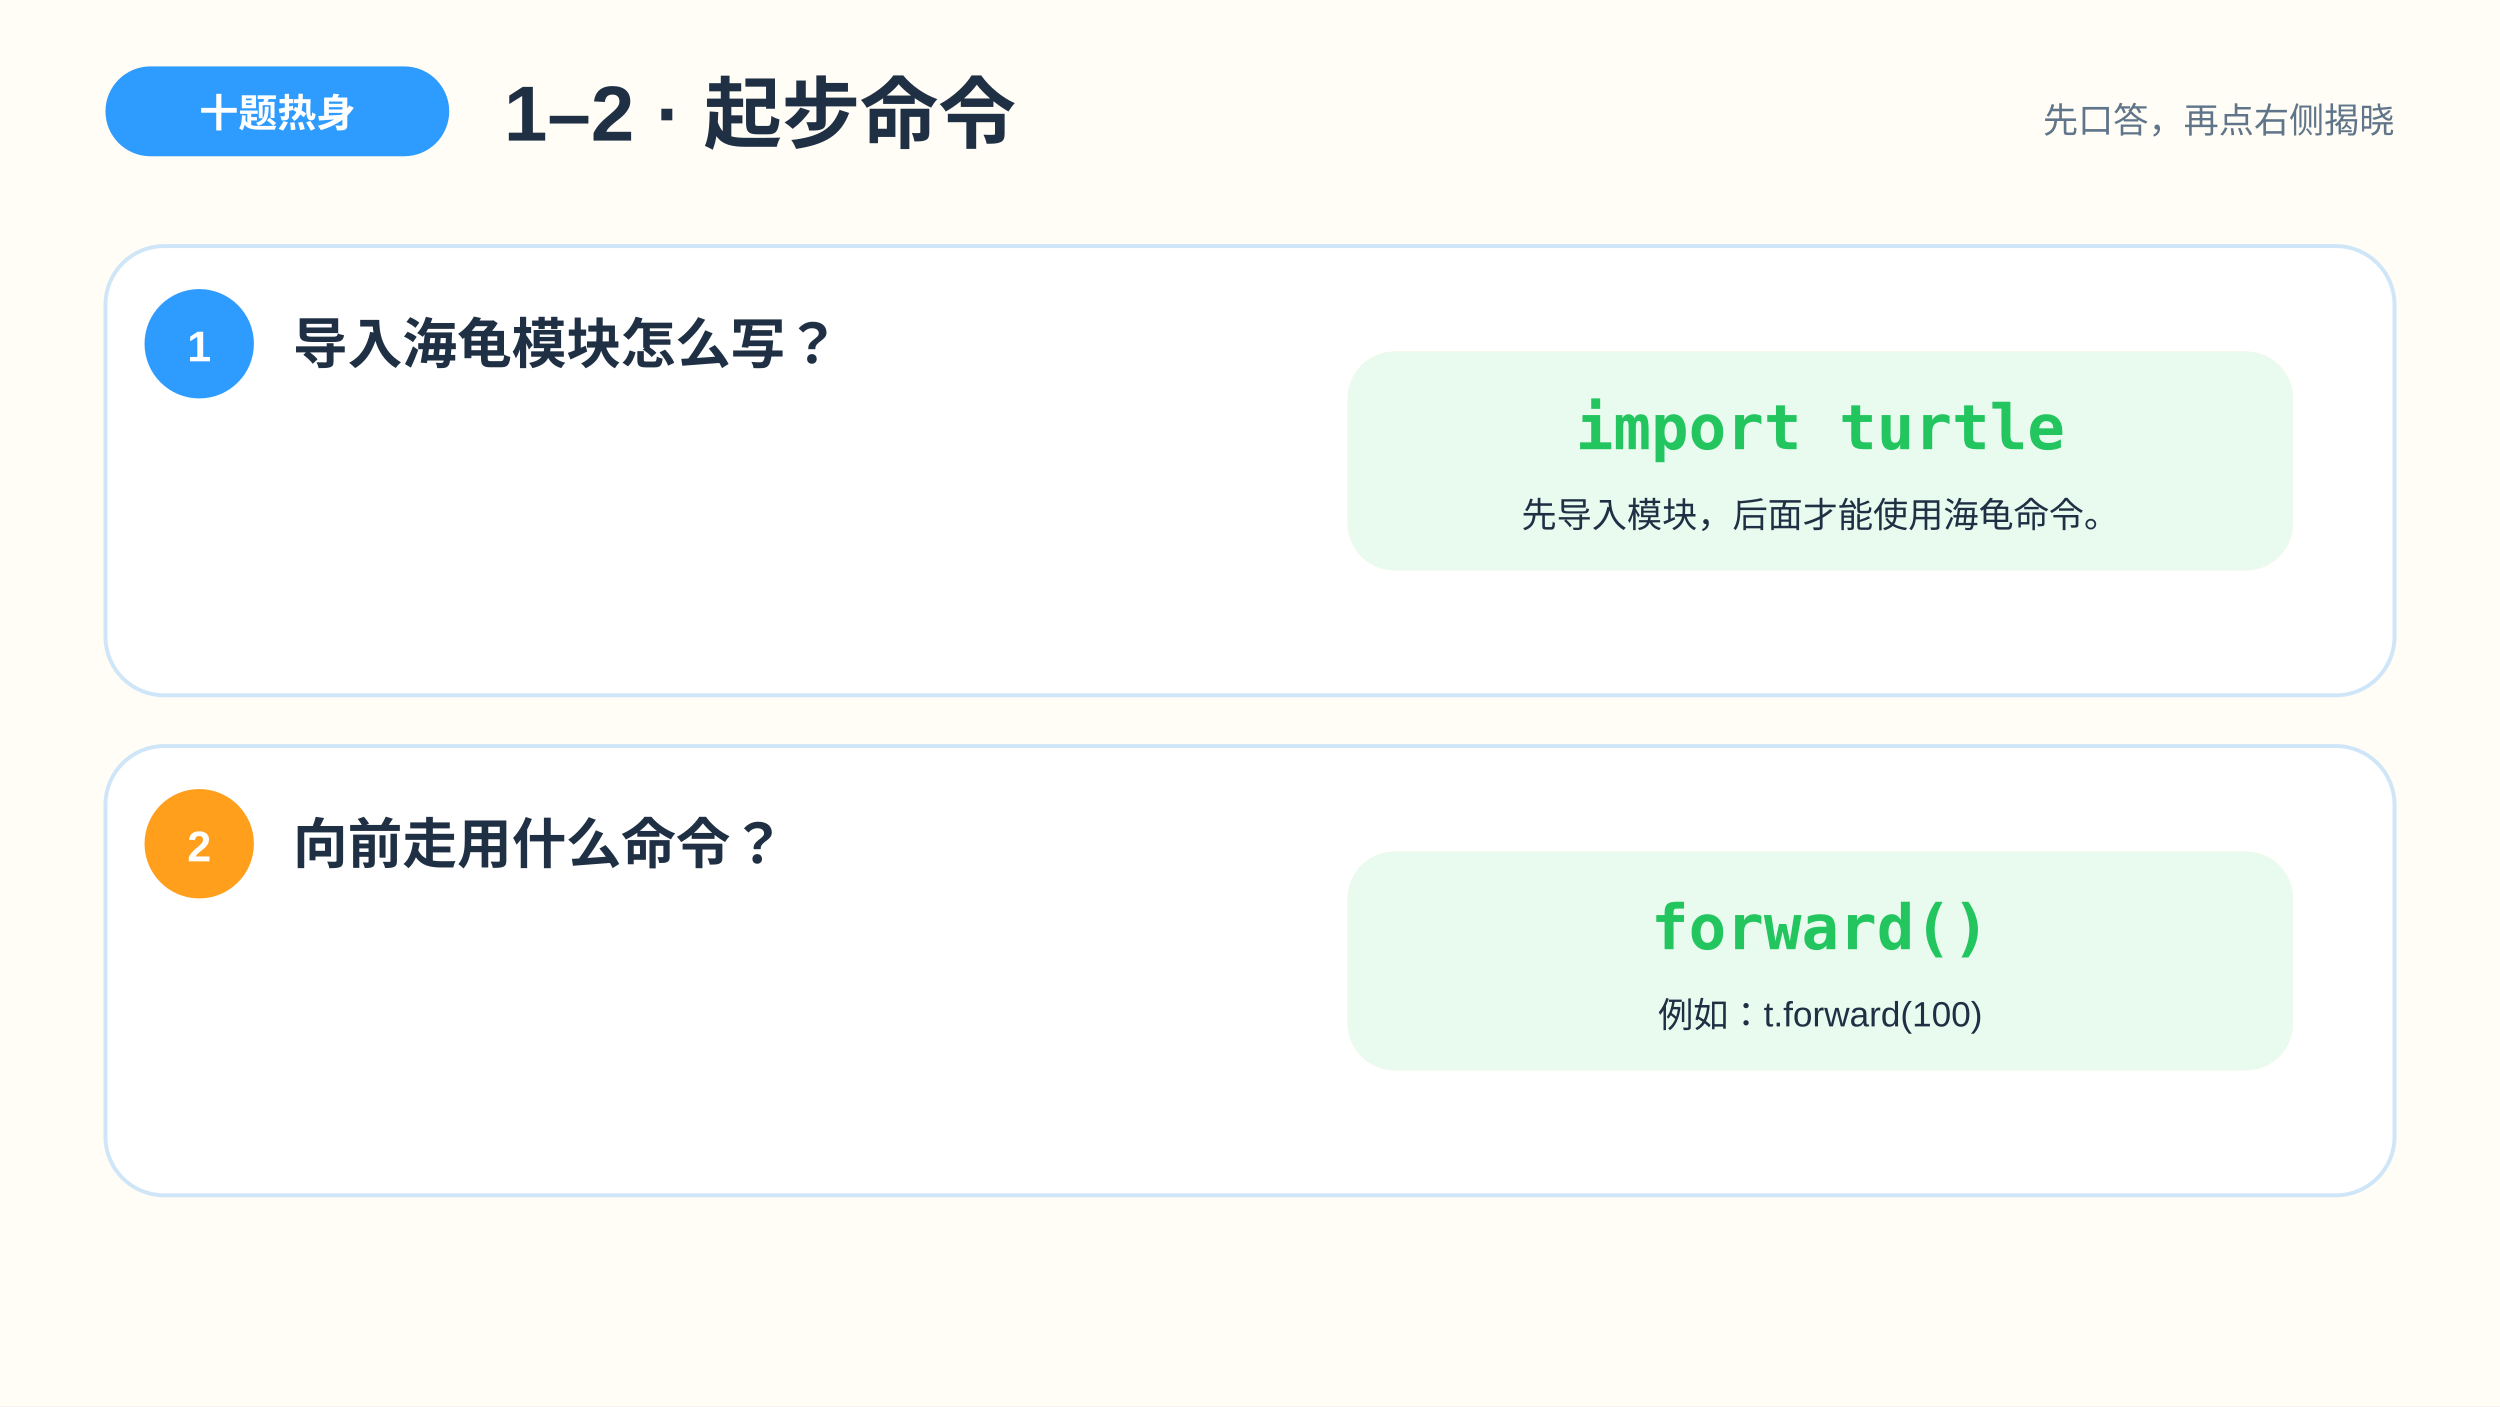
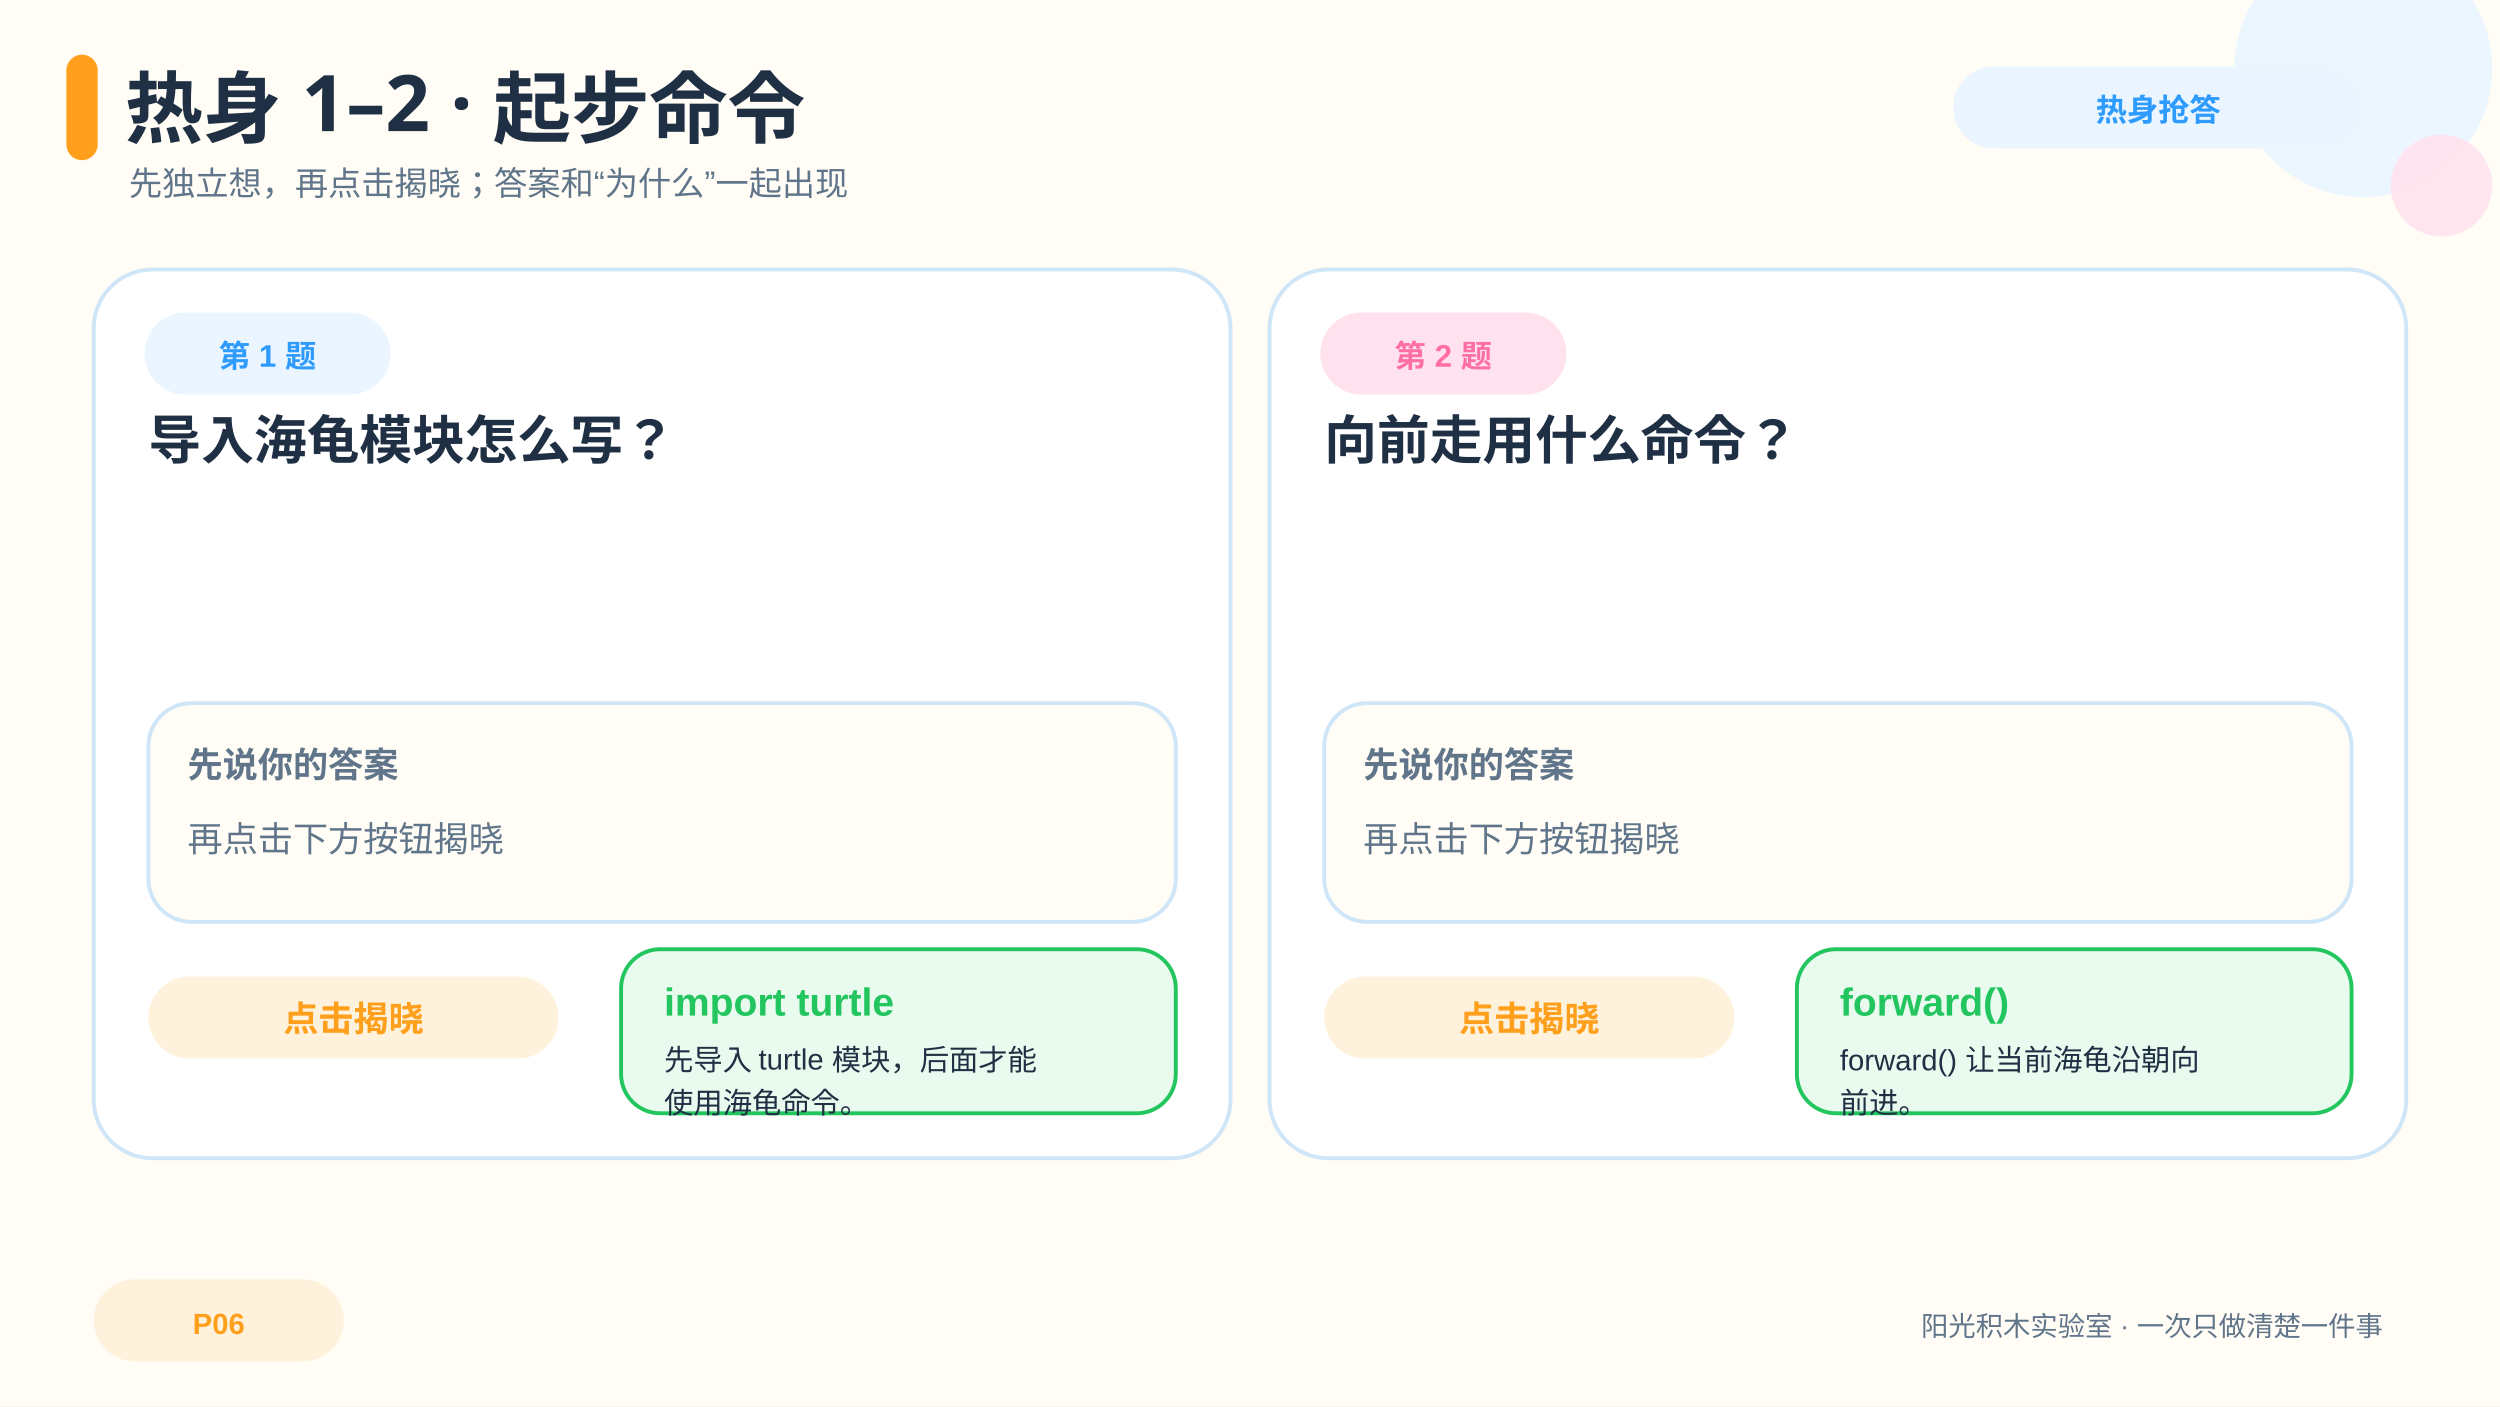
<svg xmlns="http://www.w3.org/2000/svg" viewBox="0 0 1280 720" data-pptx-page-role="content" font-family="Microsoft YaHei, Arial, sans-serif">
-   <rect id="background" data-pptx-role="background" width="1280" height="720" fill="#FFFDF5" />
-   <g id="header" data-pptx-bounds="54 30 1172 82">
-     <rect x="54" y="34" width="176" height="46" rx="23" fill="#2E9BFF" />
-     <text x="142" y="65" text-anchor="middle" font-size="20" font-weight="700" fill="#FFFFFF">十题热身</text>
-     <text x="258" y="72" font-size="40" font-weight="700" fill="#203044">1–2 · 起步命令</text>
-     <text x="1226" y="68" text-anchor="end" font-size="18" fill="#60758A">先口答，再点右侧揭晓</text>
+   <rect x="0" y="0" width="1280" height="720" rx="0" fill="#FFFDF5" id="page-bg" />
+   <circle cx="1210" cy="35" r="66" fill="#EAF5FF" opacity="0.9" />
+   <circle cx="1250" cy="95" r="26" fill="#FFE2ED" opacity="0.9" />
+   <rect x="34" y="28" width="16" height="54" rx="8" fill="#FF9F1C" />
+   <text x="64" y="70" font-family="YouYuan, Microsoft YaHei, sans-serif" font-size="40" font-weight="700" fill="#203044" text-anchor="start">热身 1–2 · 起步命令</text>
+   <text x="66" y="100" font-family="Microsoft YaHei, Arial, sans-serif" font-size="17" font-weight="400" fill="#60758A" text-anchor="start">先独立想，再点击揭晓；答案和“为什么”一起出现</text>
+   <rect x="1000" y="34" width="210" height="42" rx="21" fill="#EAF5FF" />
+   <text x="1105.0" y="62" font-family="Microsoft YaHei, Arial, sans-serif" font-size="16" font-weight="700" fill="#2E9BFF" text-anchor="middle">热身抢答</text>
+   <rect x="48" y="655" width="128" height="42" rx="21" fill="#FFF2DC" />
+   <text x="112.0" y="683" font-family="Microsoft YaHei, Arial, sans-serif" font-size="15" font-weight="700" fill="#FF9F1C" text-anchor="middle">P06</text>
+   <rect x="48" y="138" width="582" height="455" rx="30" fill="#FFFFFF" stroke="#CFE5F8" stroke-width="2" />
+   <rect x="74" y="160" width="126" height="42" rx="21" fill="#EAF5FF" />
+   <text x="137.0" y="188" font-family="Microsoft YaHei, Arial, sans-serif" font-size="16" font-weight="700" fill="#2E9BFF" text-anchor="middle">第 1 题</text>
+   <text x="76" y="235" font-family="Microsoft YaHei, Arial, sans-serif" font-size="27" font-weight="700" fill="#203044" text-anchor="start">
+     <tspan x="76" dy="0">导入海龟模块怎么写？</tspan>
+   </text>
+   <rect x="76" y="360" width="526" height="112" rx="22" fill="#FFFDF5" stroke="#CFE5F8" stroke-width="2" />
+   <text x="96" y="398" font-family="Microsoft YaHei, Arial, sans-serif" font-size="18" font-weight="700" fill="#60758A" text-anchor="start">先说你的答案</text>
+   <text x="96" y="436" font-family="Microsoft YaHei, Arial, sans-serif" font-size="18" font-weight="400" fill="#60758A" text-anchor="start">再点击下方按钮揭晓</text>
+   <rect x="76" y="500" width="210" height="42" rx="21" fill="#FFF2DC" />
+   <text x="181.0" y="528" font-family="Microsoft YaHei, Arial, sans-serif" font-size="18" font-weight="700" fill="#FF9F1C" text-anchor="middle">点击揭晓</text>
+   <g id="reveal-q1-hit">
+     <rect x="76" y="500" width="210" height="42" rx="20" fill="#FFFFFF" opacity="0.001" />
  </g>
-   <g id="question-1" data-pptx-bounds="54 126 1172 230" data-pptx-role="decoration">
-     <rect x="54" y="126" width="1172" height="230" rx="30" fill="#FFFFFF" stroke="#CFE5F8" stroke-width="2" />
-     <circle cx="102" cy="176" r="28" fill="#2E9BFF" />
-     <text x="102" y="185" text-anchor="middle" font-size="22" font-weight="700" fill="#FFFFFF">1</text>
-     <text x="150" y="186" font-size="28" font-weight="700" fill="#203044">导入海龟模块怎么写？</text>
-     <rect x="690" y="180" width="484" height="112" rx="24" fill="#FFF2DC" />
-     <text x="932" y="228" text-anchor="middle" font-size="22" font-weight="700" fill="#FF9F1C">想好了吗？点击揭晓</text>
-     <text x="932" y="264" text-anchor="middle" font-size="18" fill="#60758A">提示：先把 turtle 工具箱带进来</text>
+   <g id="answer-q1">
+     <rect x="318" y="486" width="284" height="84" rx="20" fill="#E9FBEF" stroke="#22C55E" stroke-width="2" />
+     <text x="340" y="520" font-family="Microsoft YaHei, Arial, sans-serif" font-size="20" font-weight="700" fill="#22C55E" text-anchor="start">import turtle</text>
+     <text x="340" y="548" font-family="Microsoft YaHei, Arial, sans-serif" font-size="15" font-weight="400" fill="#203044" text-anchor="start">
+       <tspan x="340" dy="0">先导入 turtle 模块，后面才能</tspan>
+       <tspan x="340" dy="22">使用海龟命令。</tspan>
+     </text>
  </g>
-   <g id="answer-q1" data-pptx-bounds="690 180 484 112">
-     <rect x="690" y="180" width="484" height="112" rx="24" fill="#E9FBEF" />
-     <text x="932" y="230" text-anchor="middle" font-family="Consolas, monospace" font-size="32" font-weight="700" fill="#22C55E">import turtle</text>
-     <text x="932" y="270" text-anchor="middle" font-size="18" fill="#203044">先导入模块，后面才能使用海龟命令。</text>
+   <rect x="650" y="138" width="582" height="455" rx="30" fill="#FFFFFF" stroke="#CFE5F8" stroke-width="2" />
+   <rect x="676" y="160" width="126" height="42" rx="21" fill="#FFE2ED" />
+   <text x="739.0" y="188" font-family="Microsoft YaHei, Arial, sans-serif" font-size="16" font-weight="700" fill="#FF6FA5" text-anchor="middle">第 2 题</text>
+   <text x="678" y="235" font-family="Microsoft YaHei, Arial, sans-serif" font-size="27" font-weight="700" fill="#203044" text-anchor="start">
+     <tspan x="678" dy="0">向前走用什么命令？</tspan>
+   </text>
+   <rect x="678" y="360" width="526" height="112" rx="22" fill="#FFFDF5" stroke="#CFE5F8" stroke-width="2" />
+   <text x="698" y="398" font-family="Microsoft YaHei, Arial, sans-serif" font-size="18" font-weight="700" fill="#60758A" text-anchor="start">先说你的答案</text>
+   <text x="698" y="436" font-family="Microsoft YaHei, Arial, sans-serif" font-size="18" font-weight="400" fill="#60758A" text-anchor="start">再点击下方按钮揭晓</text>
+   <rect x="678" y="500" width="210" height="42" rx="21" fill="#FFF2DC" />
+   <text x="783.0" y="528" font-family="Microsoft YaHei, Arial, sans-serif" font-size="18" font-weight="700" fill="#FF9F1C" text-anchor="middle">点击揭晓</text>
+   <g id="reveal-q2-hit">
+     <rect x="678" y="500" width="210" height="42" rx="20" fill="#FFFFFF" opacity="0.001" />
  </g>
-   <g id="reveal-q1-hit" data-pptx-bounds="690 180 484 112">
-     <rect x="690" y="180" width="484" height="112" rx="24" fill="#FFFFFF" fill-opacity="0.001" />
+   <g id="answer-q2">
+     <rect x="920" y="486" width="284" height="84" rx="20" fill="#E9FBEF" stroke="#22C55E" stroke-width="2" />
+     <text x="942" y="520" font-family="Microsoft YaHei, Arial, sans-serif" font-size="20" font-weight="700" fill="#22C55E" text-anchor="start">forward()</text>
+     <text x="942" y="548" font-family="Microsoft YaHei, Arial, sans-serif" font-size="15" font-weight="400" fill="#203044" text-anchor="start">
+       <tspan x="942" dy="0">forward() 让当前海龟沿朝向</tspan>
+       <tspan x="942" dy="22">前进。</tspan>
+     </text>
  </g>
-   <g id="question-2" data-pptx-bounds="54 382 1172 230" data-pptx-role="decoration">
-     <rect x="54" y="382" width="1172" height="230" rx="30" fill="#FFFFFF" stroke="#CFE5F8" stroke-width="2" />
-     <circle cx="102" cy="432" r="28" fill="#FF9F1C" />
-     <text x="102" y="441" text-anchor="middle" font-size="22" font-weight="700" fill="#FFFFFF">2</text>
-     <text x="150" y="442" font-size="28" font-weight="700" fill="#203044">向前走用什么命令？</text>
-     <rect x="690" y="436" width="484" height="112" rx="24" fill="#FFF2DC" />
-     <text x="932" y="484" text-anchor="middle" font-size="22" font-weight="700" fill="#FF9F1C">想好了吗？点击揭晓</text>
-     <text x="932" y="520" text-anchor="middle" font-size="18" fill="#60758A">括号里写前进的距离</text>
-   </g>
-   <g id="answer-q2" data-pptx-bounds="690 436 484 112">
-     <rect x="690" y="436" width="484" height="112" rx="24" fill="#E9FBEF" />
-     <text x="932" y="486" text-anchor="middle" font-family="Consolas, monospace" font-size="32" font-weight="700" fill="#22C55E">forward()</text>
-     <text x="932" y="526" text-anchor="middle" font-size="18" fill="#203044">例如：t.forward(100)</text>
-   </g>
-   <g id="reveal-q2-hit" data-pptx-bounds="690 436 484 112">
-     <rect x="690" y="436" width="484" height="112" rx="24" fill="#FFFFFF" fill-opacity="0.001" />
-   </g>
+   <text x="1220" y="684" font-family="Microsoft YaHei, Arial, sans-serif" font-size="14" font-weight="400" fill="#60758A" text-anchor="end">阳光积木实验室 · 一次只做清楚一件事</text>
</svg>
